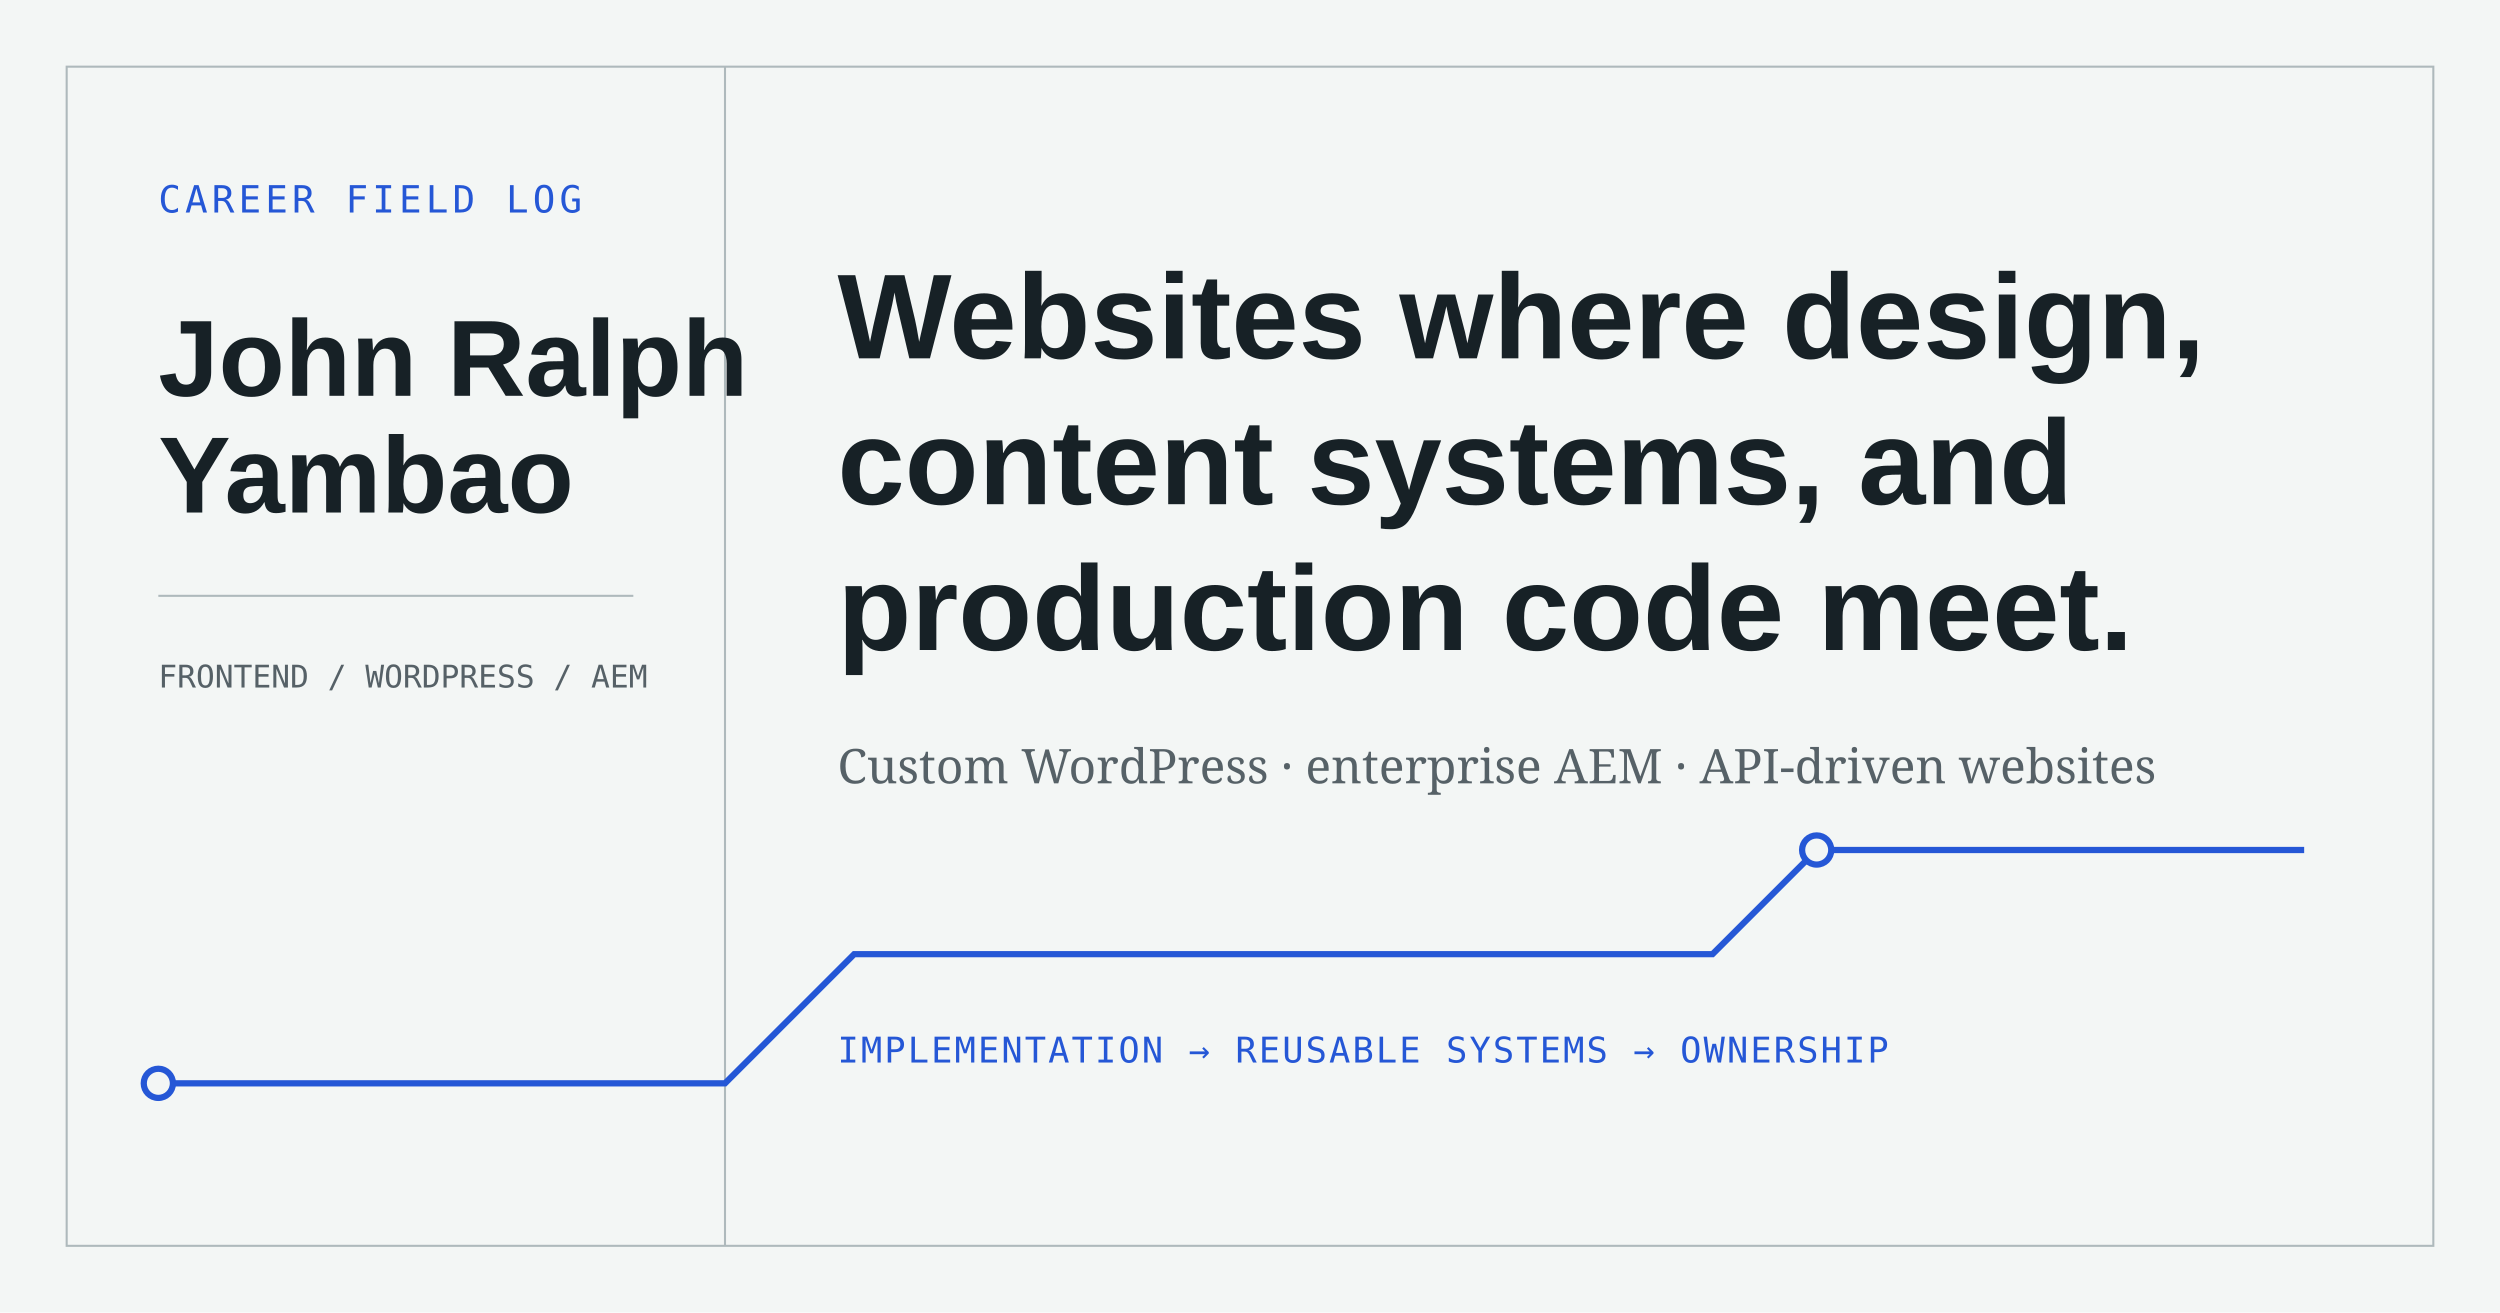
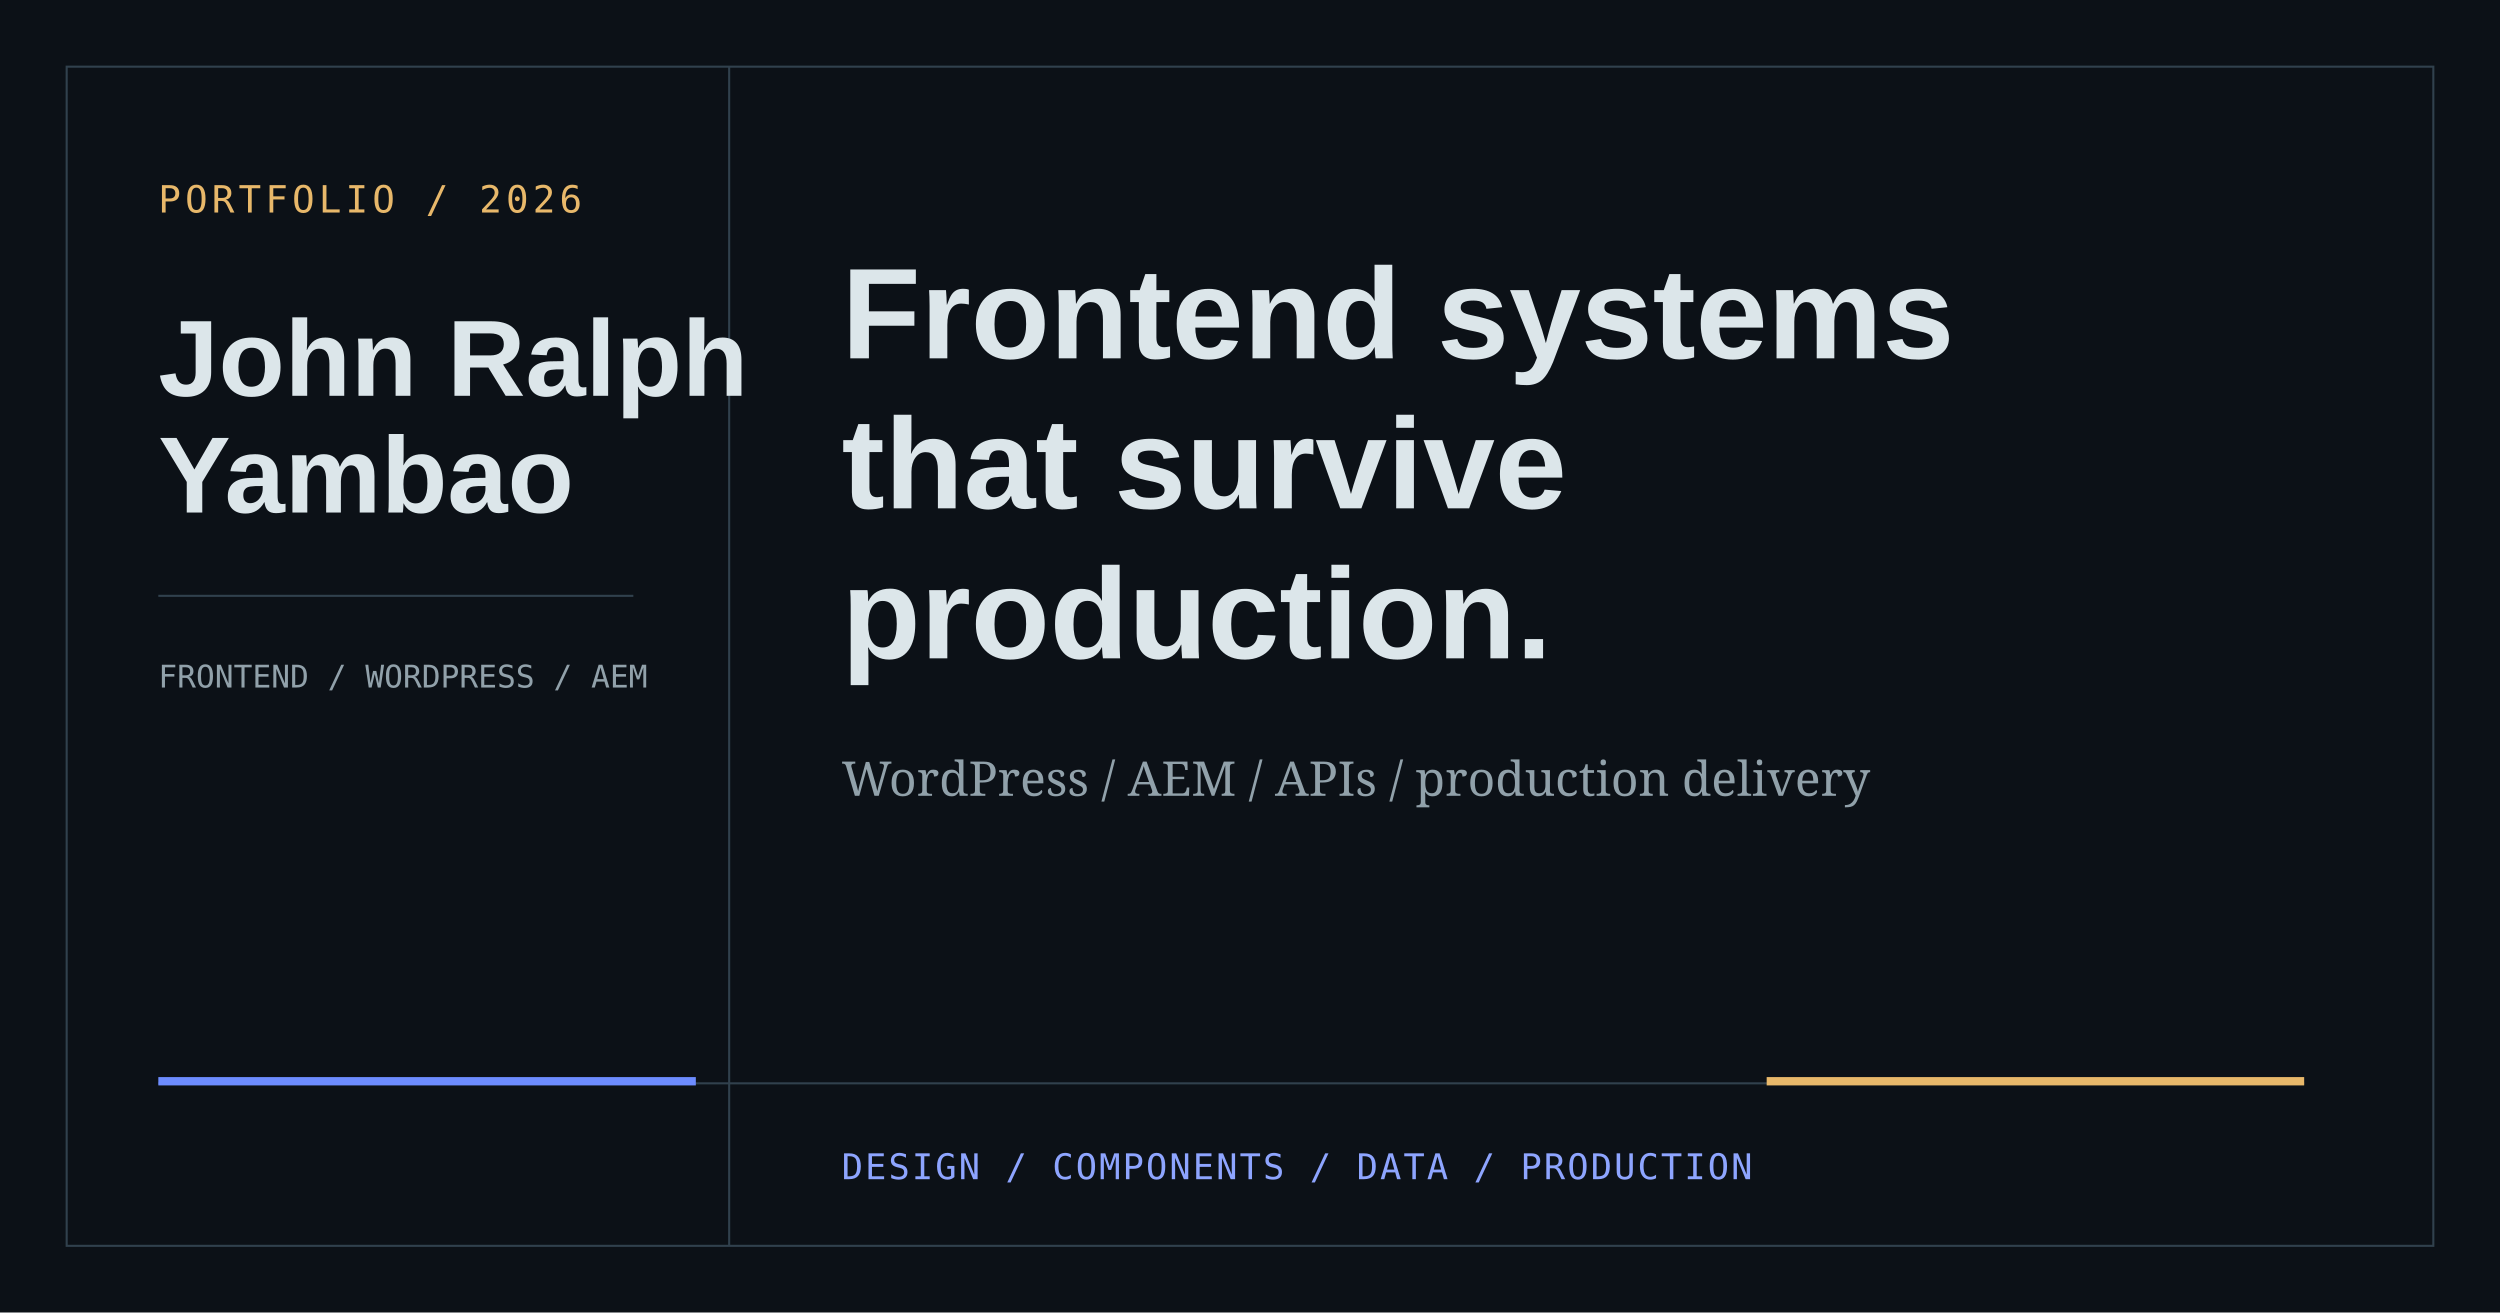
<svg xmlns="http://www.w3.org/2000/svg" width="1200" height="630" viewBox="0 0 1200 630" role="img" aria-labelledby="title description">
-   <rect width="1200" height="630" fill="#f3f6f5" />
-   <rect x="32" y="32" width="1136" height="566" fill="none" stroke="#aeb9bc" />
-   <line x1="348" y1="32" x2="348" y2="598" stroke="#aeb9bc" />
-   <text x="76" y="102" fill="#2557d6" font-family="Consolas, monospace" font-size="18" letter-spacing="2">CAREER FIELD LOG</text>
-   <text x="76" y="190" fill="#172126" font-family="Arial, sans-serif" font-size="52" font-weight="700">John Ralph</text>
-   <text x="76" y="246" fill="#172126" font-family="Arial, sans-serif" font-size="52" font-weight="700">Yambao</text>
-   <line x1="76" y1="286" x2="304" y2="286" stroke="#aeb9bc" />
-   <text x="76" y="330" fill="#566167" font-family="Consolas, monospace" font-size="15">FRONTEND / WORDPRESS / AEM</text>
-   <text x="402" y="172" fill="#172126" font-family="Arial, sans-serif" font-size="58" font-weight="700">Websites where design,</text>
-   <text x="402" y="242" fill="#172126" font-family="Arial, sans-serif" font-size="58" font-weight="700">content systems, and</text>
-   <text x="402" y="312" fill="#172126" font-family="Arial, sans-serif" font-size="58" font-weight="700">production code meet.</text>
-   <text x="402" y="376" fill="#566167" font-family="Georgia, serif" font-size="23">Custom WordPress · enterprise AEM · API-driven websites</text>
-   <path d="M76 520 H348 L410 458 H822 L872 408 H1106" fill="none" stroke="#2557d6" stroke-width="3" />
-   <circle cx="76" cy="520" r="7" fill="#f3f6f5" stroke="#2557d6" stroke-width="3" />
-   <circle cx="872" cy="408" r="7" fill="#f3f6f5" stroke="#2557d6" stroke-width="3" />
-   <text x="402" y="510" fill="#2557d6" font-family="Consolas, monospace" font-size="17" letter-spacing="1">IMPLEMENTATION → REUSABLE SYSTEMS → OWNERSHIP</text>
+   <rect width="1200" height="630" fill="#0c1117" />
+   <rect x="32" y="32" width="1136" height="566" fill="none" stroke="#31414d" />
+   <line x1="350" y1="32" x2="350" y2="598" stroke="#31414d" />
+   <text x="76" y="102" fill="#e8b86a" font-family="Consolas, monospace" font-size="18" letter-spacing="2">PORTFOLIO / 2026</text>
+   <text x="76" y="190" fill="#dce6ea" font-family="Arial, sans-serif" font-size="52" font-weight="700">John Ralph</text>
+   <text x="76" y="246" fill="#dce6ea" font-family="Arial, sans-serif" font-size="52" font-weight="700">Yambao</text>
+   <line x1="76" y1="286" x2="304" y2="286" stroke="#31414d" />
+   <text x="76" y="330" fill="#91a1aa" font-family="Consolas, monospace" font-size="15">FRONTEND / WORDPRESS / AEM</text>
+   <text x="404" y="172" fill="#dce6ea" font-family="Arial, sans-serif" font-size="62" font-weight="700">Frontend systems</text>
+   <text x="404" y="244" fill="#dce6ea" font-family="Arial, sans-serif" font-size="62" font-weight="700">that survive</text>
+   <text x="404" y="316" fill="#dce6ea" font-family="Arial, sans-serif" font-size="62" font-weight="700">production.</text>
+   <text x="404" y="382" fill="#91a1aa" font-family="Georgia, serif" font-size="23">WordPress / AEM / APIs / production delivery</text>
+   <line x1="76" y1="520" x2="1106" y2="520" stroke="#31414d" />
+   <line x1="76" y1="519" x2="334" y2="519" stroke="#6d8cff" stroke-width="4" />
+   <line x1="848" y1="519" x2="1106" y2="519" stroke="#e8b86a" stroke-width="4" />
+   <text x="404" y="566" fill="#8ea5ff" font-family="Consolas, monospace" font-size="17" letter-spacing="1">DESIGN / COMPONENTS / DATA / PRODUCTION</text>
</svg>
